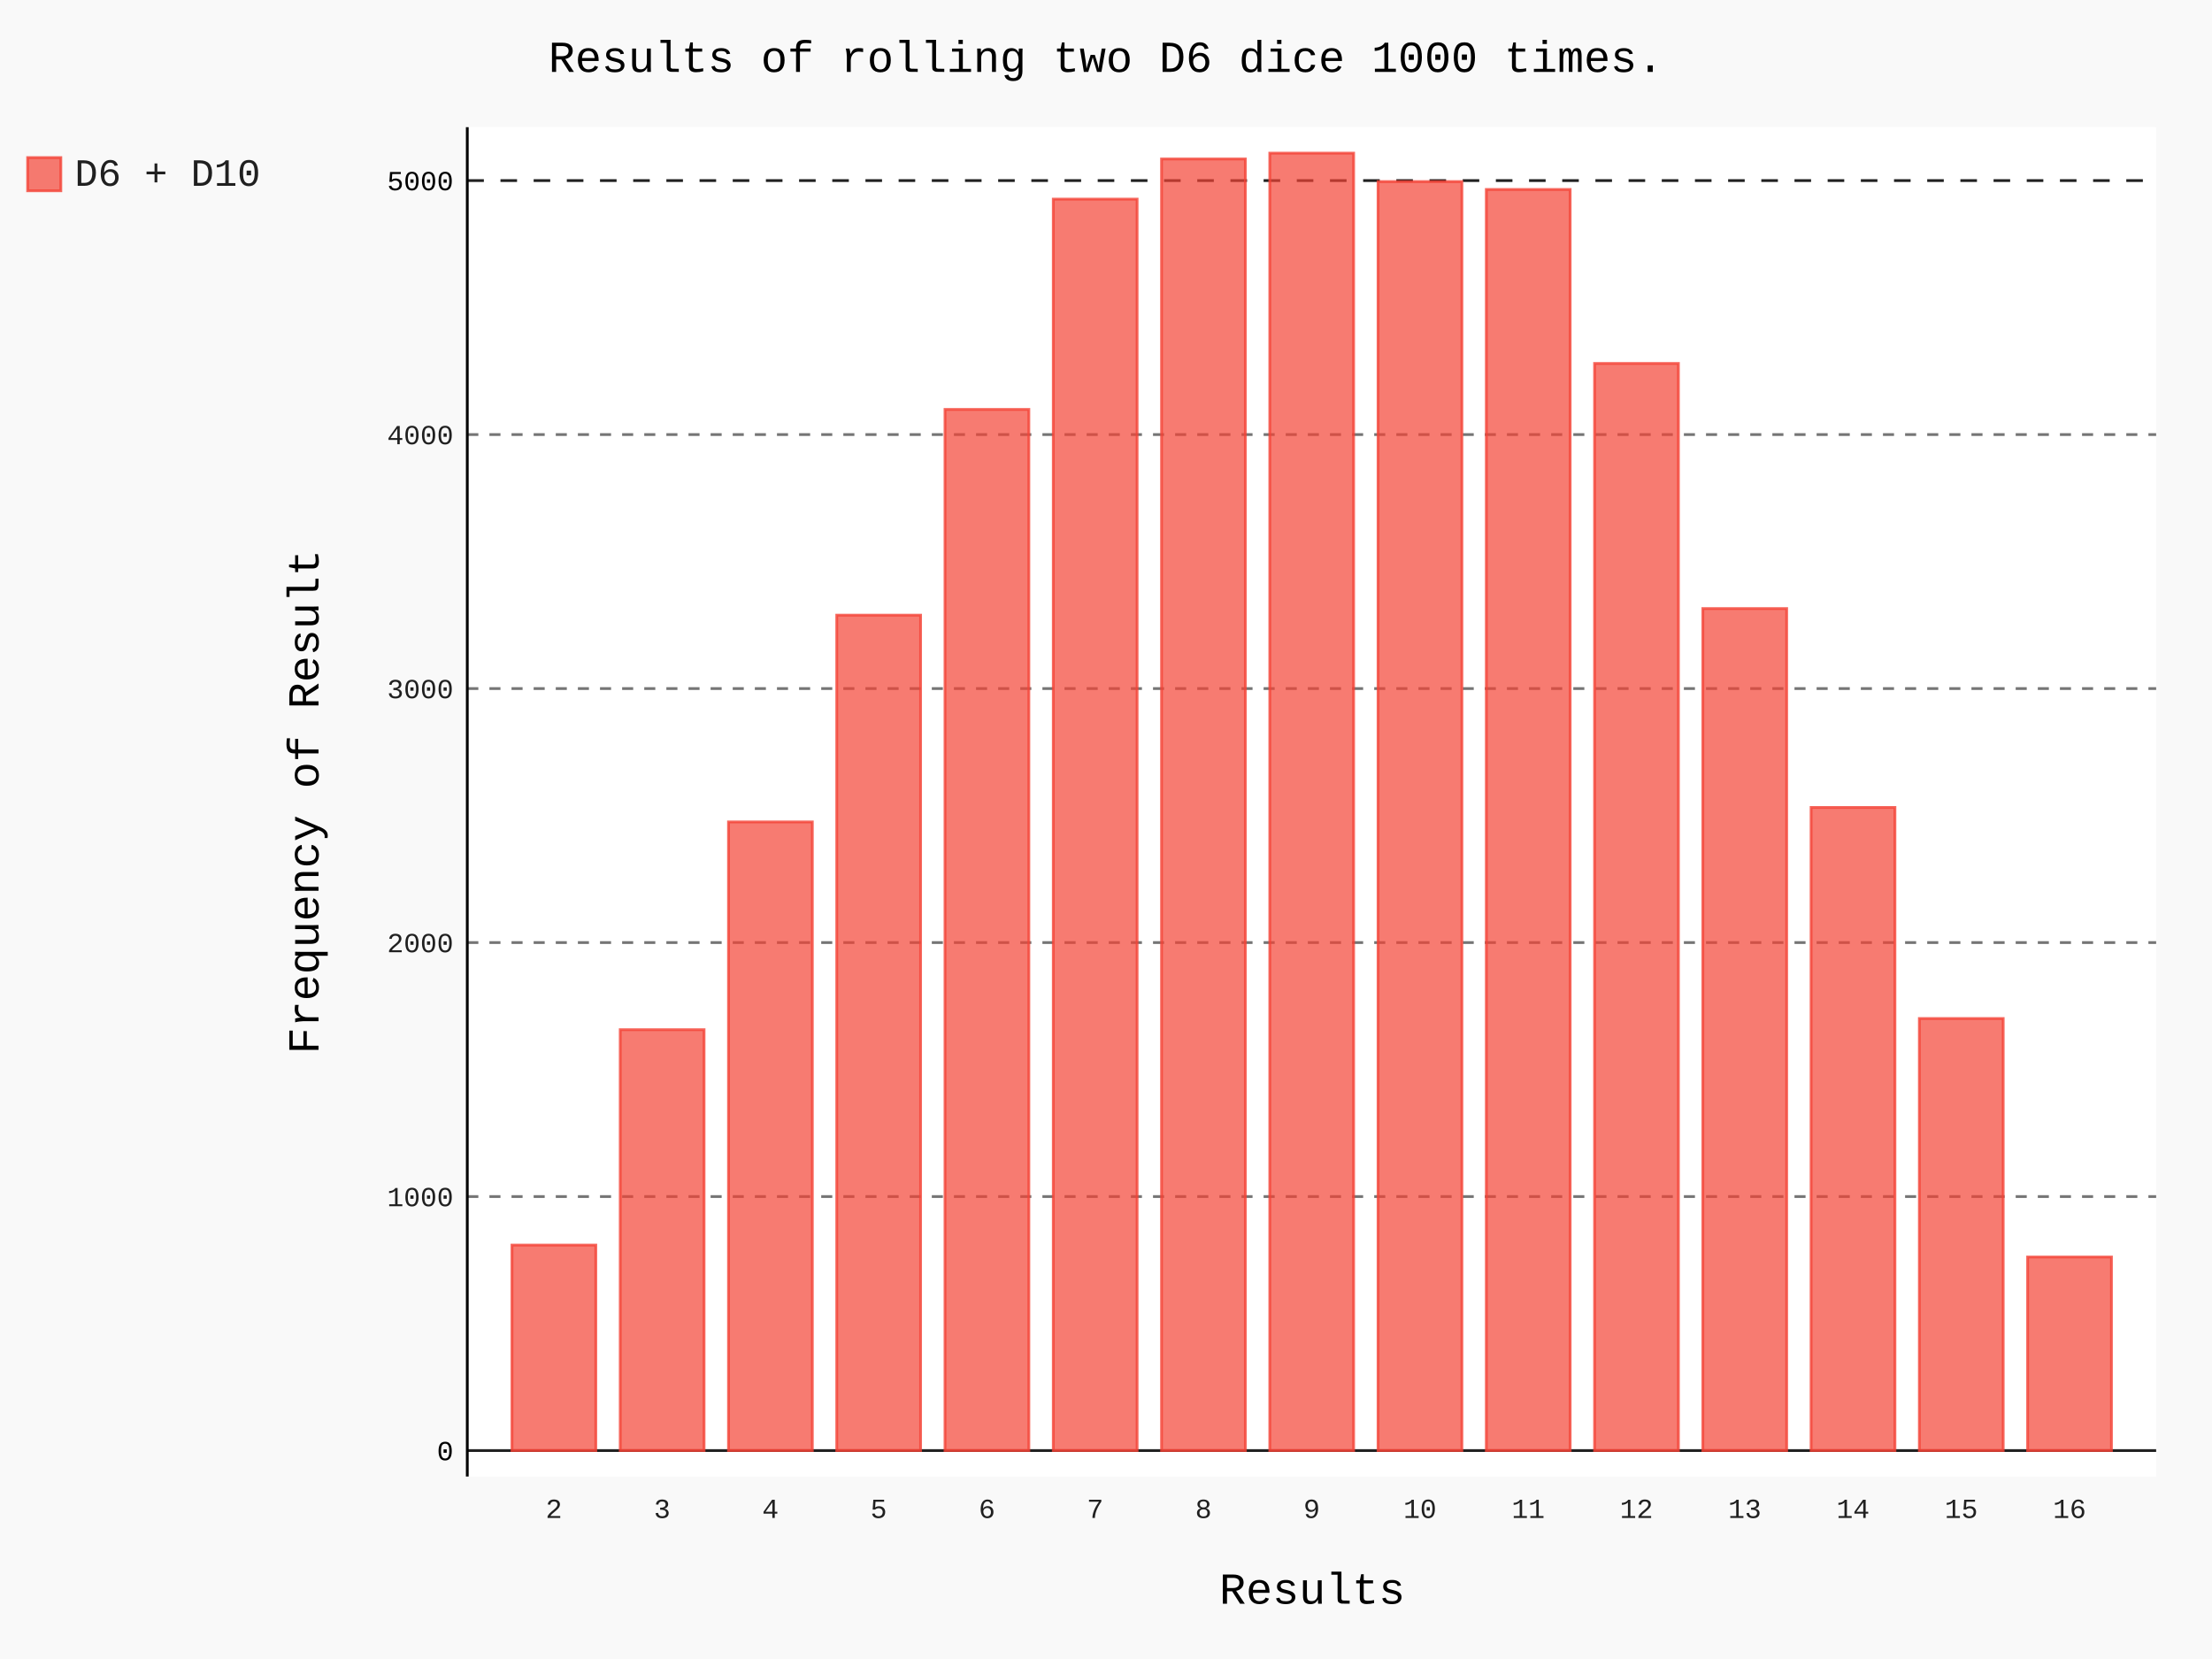
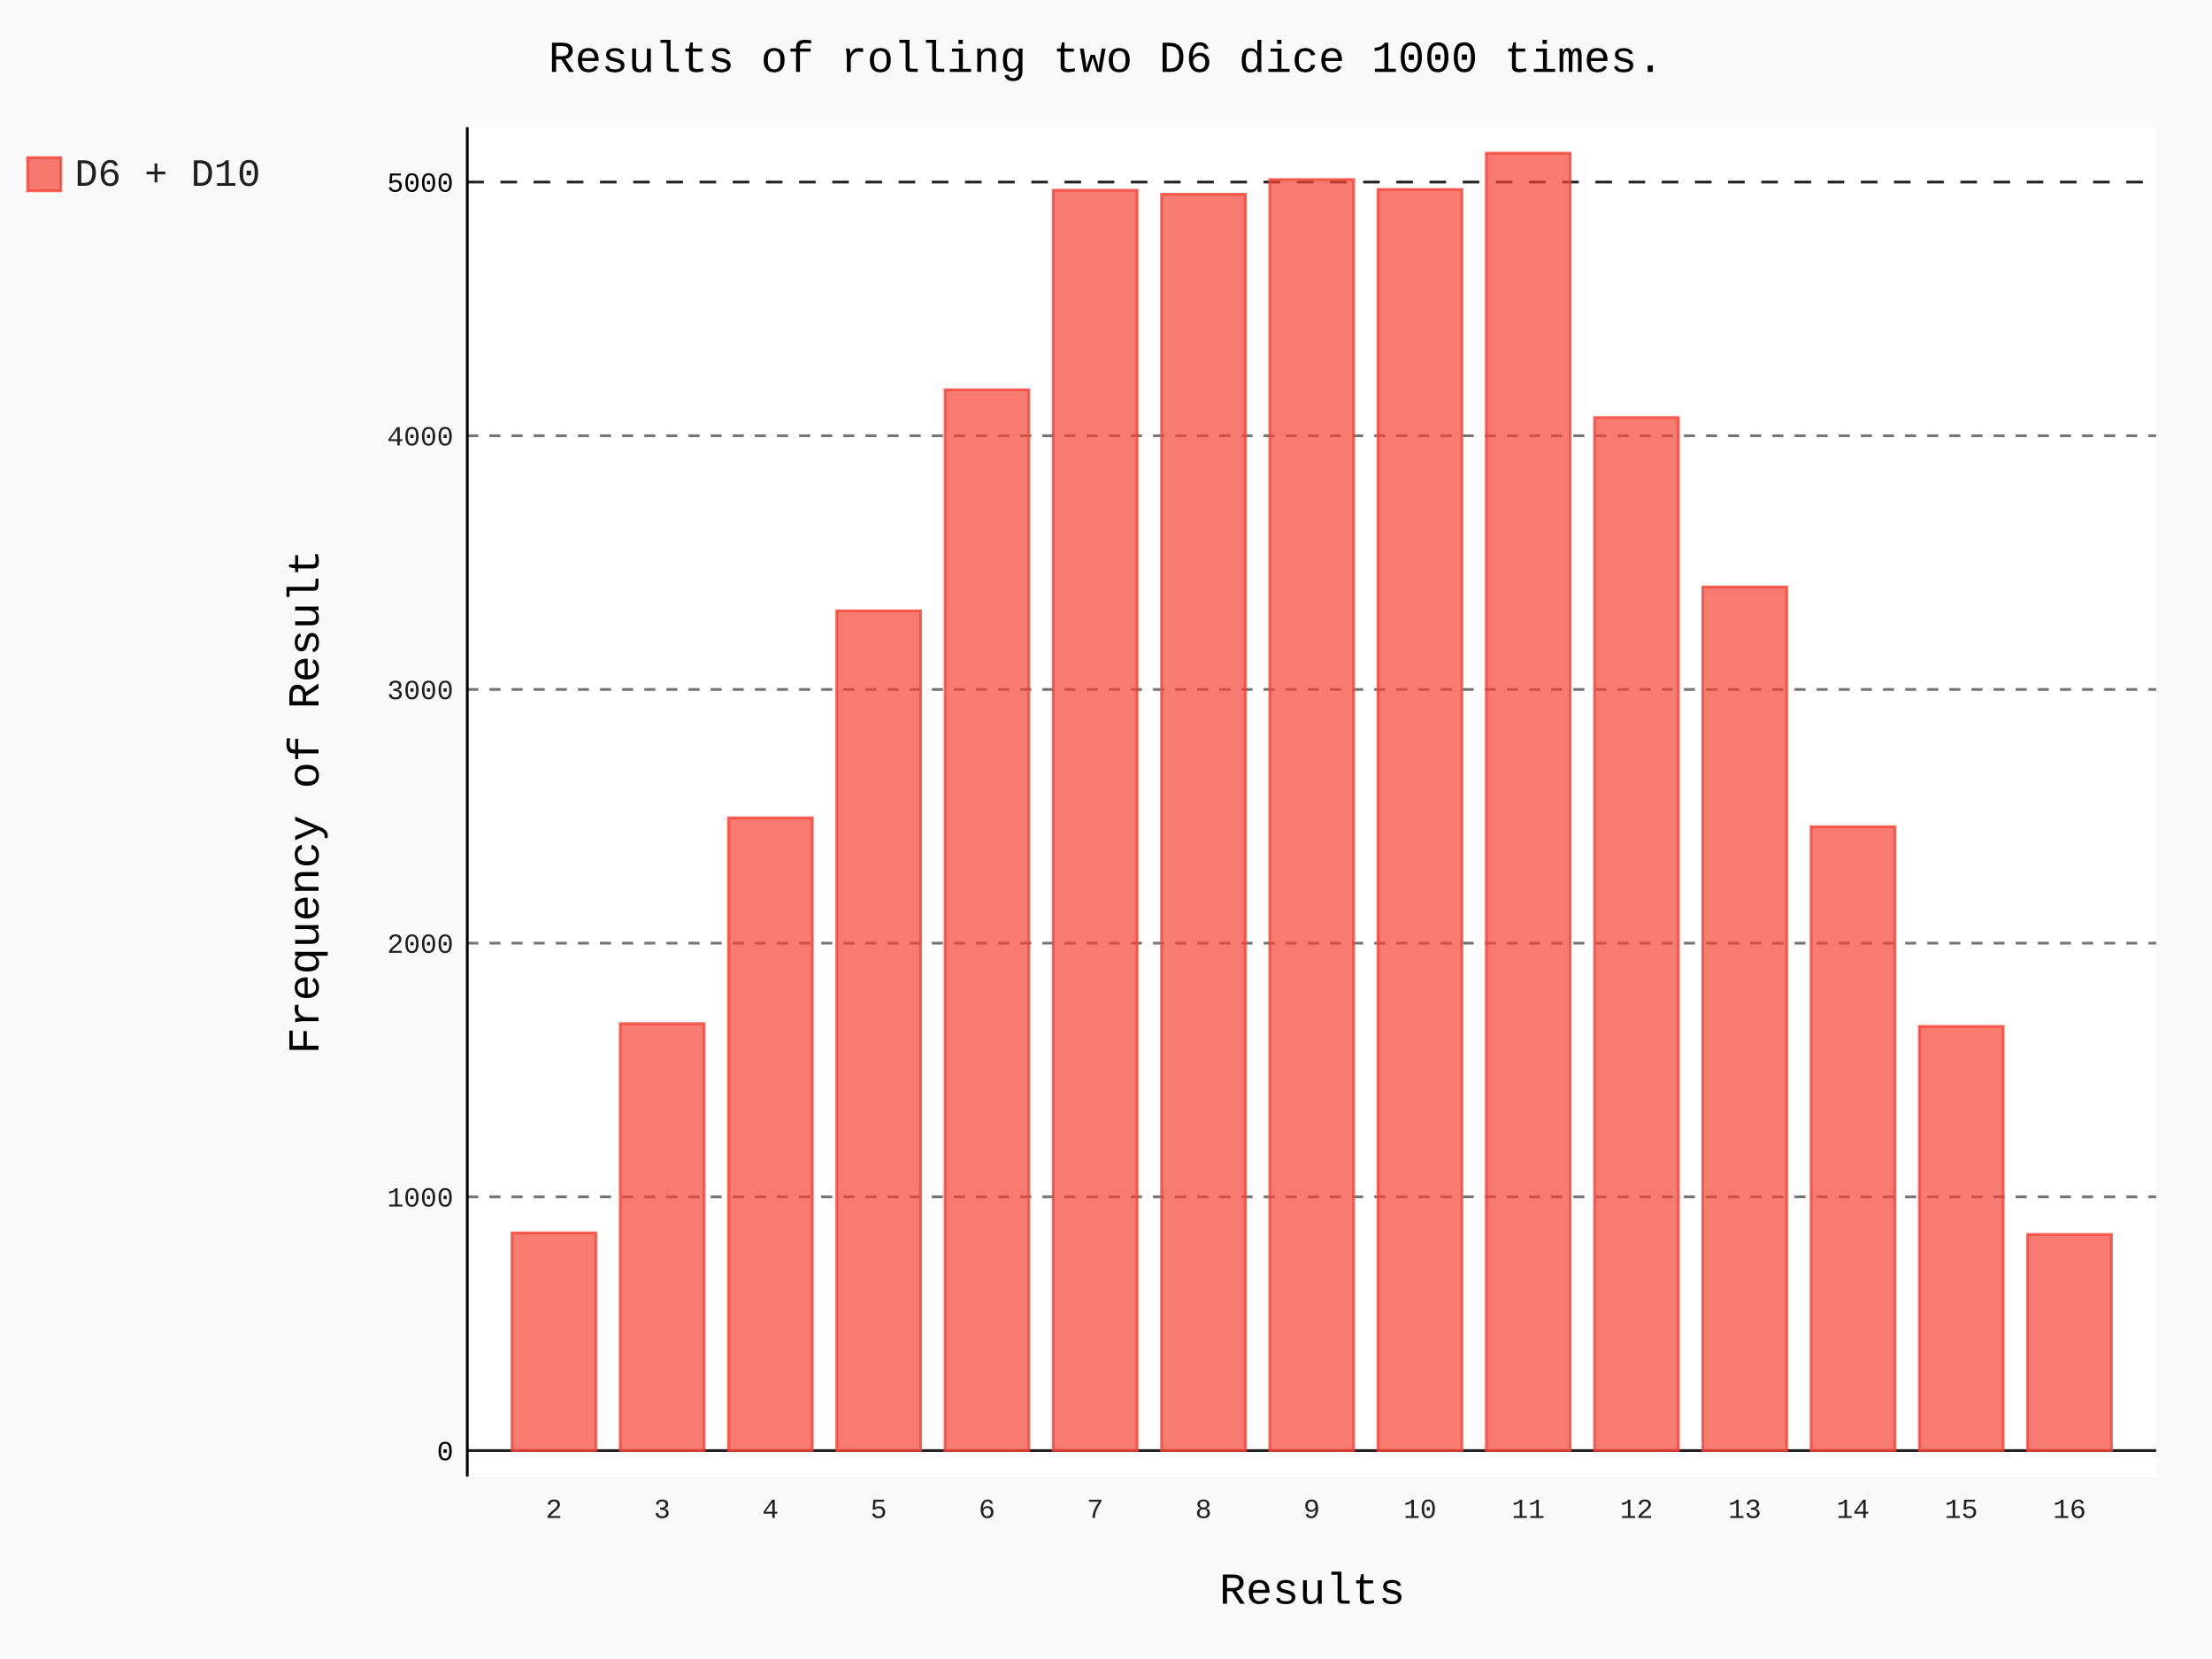
- <svg xmlns="http://www.w3.org/2000/svg" class="pygal-chart" id="chart-7585df03-1577-411b-b6ce-1601996f65ed" viewBox="0 0 800 600">
+ <svg xmlns="http://www.w3.org/2000/svg" class="pygal-chart" id="chart-5c71d147-781a-4fb2-b5cf-87409744375d" viewBox="0 0 800 600">
  <defs>
-     <style type="text/css">#chart-7585df03-1577-411b-b6ce-1601996f65ed{-webkit-user-select:none;-webkit-font-smoothing:antialiased;font-family:Consolas,"Liberation Mono",Menlo,Courier,monospace}#chart-7585df03-1577-411b-b6ce-1601996f65ed .title{font-family:Consolas,"Liberation Mono",Menlo,Courier,monospace;font-size:16px}#chart-7585df03-1577-411b-b6ce-1601996f65ed .legends .legend text{font-family:Consolas,"Liberation Mono",Menlo,Courier,monospace;font-size:14px}#chart-7585df03-1577-411b-b6ce-1601996f65ed .axis text{font-family:Consolas,"Liberation Mono",Menlo,Courier,monospace;font-size:10px}#chart-7585df03-1577-411b-b6ce-1601996f65ed .axis text.major{font-family:Consolas,"Liberation Mono",Menlo,Courier,monospace;font-size:10px}#chart-7585df03-1577-411b-b6ce-1601996f65ed .text-overlay text.value{font-family:Consolas,"Liberation Mono",Menlo,Courier,monospace;font-size:16px}#chart-7585df03-1577-411b-b6ce-1601996f65ed .text-overlay text.label{font-family:Consolas,"Liberation Mono",Menlo,Courier,monospace;font-size:10px}#chart-7585df03-1577-411b-b6ce-1601996f65ed .tooltip{font-family:Consolas,"Liberation Mono",Menlo,Courier,monospace;font-size:14px}#chart-7585df03-1577-411b-b6ce-1601996f65ed text.no_data{font-family:Consolas,"Liberation Mono",Menlo,Courier,monospace;font-size:64px}
- #chart-7585df03-1577-411b-b6ce-1601996f65ed{background-color:rgba(249,249,249,1)}#chart-7585df03-1577-411b-b6ce-1601996f65ed path,#chart-7585df03-1577-411b-b6ce-1601996f65ed line,#chart-7585df03-1577-411b-b6ce-1601996f65ed rect,#chart-7585df03-1577-411b-b6ce-1601996f65ed circle{-webkit-transition:150ms;-moz-transition:150ms;transition:150ms}#chart-7585df03-1577-411b-b6ce-1601996f65ed .graph &gt; .background{fill:rgba(249,249,249,1)}#chart-7585df03-1577-411b-b6ce-1601996f65ed .plot &gt; .background{fill:rgba(255,255,255,1)}#chart-7585df03-1577-411b-b6ce-1601996f65ed .graph{fill:rgba(0,0,0,.87)}#chart-7585df03-1577-411b-b6ce-1601996f65ed text.no_data{fill:rgba(0,0,0,1)}#chart-7585df03-1577-411b-b6ce-1601996f65ed .title{fill:rgba(0,0,0,1)}#chart-7585df03-1577-411b-b6ce-1601996f65ed .legends .legend text{fill:rgba(0,0,0,.87)}#chart-7585df03-1577-411b-b6ce-1601996f65ed .legends .legend:hover text{fill:rgba(0,0,0,1)}#chart-7585df03-1577-411b-b6ce-1601996f65ed .axis .line{stroke:rgba(0,0,0,1)}#chart-7585df03-1577-411b-b6ce-1601996f65ed .axis .guide.line{stroke:rgba(0,0,0,.54)}#chart-7585df03-1577-411b-b6ce-1601996f65ed .axis .major.line{stroke:rgba(0,0,0,.87)}#chart-7585df03-1577-411b-b6ce-1601996f65ed .axis text.major{fill:rgba(0,0,0,1)}#chart-7585df03-1577-411b-b6ce-1601996f65ed .axis.y .guides:hover .guide.line,#chart-7585df03-1577-411b-b6ce-1601996f65ed .line-graph .axis.x .guides:hover .guide.line,#chart-7585df03-1577-411b-b6ce-1601996f65ed .stackedline-graph .axis.x .guides:hover .guide.line,#chart-7585df03-1577-411b-b6ce-1601996f65ed .xy-graph .axis.x .guides:hover .guide.line{stroke:rgba(0,0,0,1)}#chart-7585df03-1577-411b-b6ce-1601996f65ed .axis .guides:hover text{fill:rgba(0,0,0,1)}#chart-7585df03-1577-411b-b6ce-1601996f65ed .reactive{fill-opacity:.7;stroke-opacity:.8}#chart-7585df03-1577-411b-b6ce-1601996f65ed .ci{stroke:rgba(0,0,0,.87)}#chart-7585df03-1577-411b-b6ce-1601996f65ed .reactive.active,#chart-7585df03-1577-411b-b6ce-1601996f65ed .active .reactive{fill-opacity:.8;stroke-opacity:.9;stroke-width:4}#chart-7585df03-1577-411b-b6ce-1601996f65ed .ci .reactive.active{stroke-width:1.5}#chart-7585df03-1577-411b-b6ce-1601996f65ed .series text{fill:rgba(0,0,0,1)}#chart-7585df03-1577-411b-b6ce-1601996f65ed .tooltip rect{fill:rgba(255,255,255,1);stroke:rgba(0,0,0,1);-webkit-transition:opacity 150ms;-moz-transition:opacity 150ms;transition:opacity 150ms}#chart-7585df03-1577-411b-b6ce-1601996f65ed .tooltip .label{fill:rgba(0,0,0,.87)}#chart-7585df03-1577-411b-b6ce-1601996f65ed .tooltip .label{fill:rgba(0,0,0,.87)}#chart-7585df03-1577-411b-b6ce-1601996f65ed .tooltip .legend{font-size:.8em;fill:rgba(0,0,0,.54)}#chart-7585df03-1577-411b-b6ce-1601996f65ed .tooltip .x_label{font-size:.6em;fill:rgba(0,0,0,1)}#chart-7585df03-1577-411b-b6ce-1601996f65ed .tooltip .xlink{font-size:.5em;text-decoration:underline}#chart-7585df03-1577-411b-b6ce-1601996f65ed .tooltip .value{font-size:1.5em}#chart-7585df03-1577-411b-b6ce-1601996f65ed .bound{font-size:.5em}#chart-7585df03-1577-411b-b6ce-1601996f65ed .max-value{font-size:.75em;fill:rgba(0,0,0,.54)}#chart-7585df03-1577-411b-b6ce-1601996f65ed .map-element{fill:rgba(255,255,255,1);stroke:rgba(0,0,0,.54) !important}#chart-7585df03-1577-411b-b6ce-1601996f65ed .map-element .reactive{fill-opacity:inherit;stroke-opacity:inherit}#chart-7585df03-1577-411b-b6ce-1601996f65ed .color-0,#chart-7585df03-1577-411b-b6ce-1601996f65ed .color-0 a:visited{stroke:#F44336;fill:#F44336}#chart-7585df03-1577-411b-b6ce-1601996f65ed .text-overlay .color-0 text{fill:black}
- #chart-7585df03-1577-411b-b6ce-1601996f65ed text.no_data{text-anchor:middle}#chart-7585df03-1577-411b-b6ce-1601996f65ed .guide.line{fill:none}#chart-7585df03-1577-411b-b6ce-1601996f65ed .centered{text-anchor:middle}#chart-7585df03-1577-411b-b6ce-1601996f65ed .title{text-anchor:middle}#chart-7585df03-1577-411b-b6ce-1601996f65ed .legends .legend text{fill-opacity:1}#chart-7585df03-1577-411b-b6ce-1601996f65ed .axis.x text{text-anchor:middle}#chart-7585df03-1577-411b-b6ce-1601996f65ed .axis.x:not(.web) text[transform]{text-anchor:start}#chart-7585df03-1577-411b-b6ce-1601996f65ed .axis.x:not(.web) text[transform].backwards{text-anchor:end}#chart-7585df03-1577-411b-b6ce-1601996f65ed .axis.y text{text-anchor:end}#chart-7585df03-1577-411b-b6ce-1601996f65ed .axis.y text[transform].backwards{text-anchor:start}#chart-7585df03-1577-411b-b6ce-1601996f65ed .axis.y2 text{text-anchor:start}#chart-7585df03-1577-411b-b6ce-1601996f65ed .axis.y2 text[transform].backwards{text-anchor:end}#chart-7585df03-1577-411b-b6ce-1601996f65ed .axis .guide.line{stroke-dasharray:4,4}#chart-7585df03-1577-411b-b6ce-1601996f65ed .axis .major.guide.line{stroke-dasharray:6,6}#chart-7585df03-1577-411b-b6ce-1601996f65ed .horizontal .axis.y .guide.line,#chart-7585df03-1577-411b-b6ce-1601996f65ed .horizontal .axis.y2 .guide.line,#chart-7585df03-1577-411b-b6ce-1601996f65ed .vertical .axis.x .guide.line{opacity:0}#chart-7585df03-1577-411b-b6ce-1601996f65ed .horizontal .axis.always_show .guide.line,#chart-7585df03-1577-411b-b6ce-1601996f65ed .vertical .axis.always_show .guide.line{opacity:1 !important}#chart-7585df03-1577-411b-b6ce-1601996f65ed .axis.y .guides:hover .guide.line,#chart-7585df03-1577-411b-b6ce-1601996f65ed .axis.y2 .guides:hover .guide.line,#chart-7585df03-1577-411b-b6ce-1601996f65ed .axis.x .guides:hover .guide.line{opacity:1}#chart-7585df03-1577-411b-b6ce-1601996f65ed .axis .guides:hover text{opacity:1}#chart-7585df03-1577-411b-b6ce-1601996f65ed .nofill{fill:none}#chart-7585df03-1577-411b-b6ce-1601996f65ed .subtle-fill{fill-opacity:.2}#chart-7585df03-1577-411b-b6ce-1601996f65ed .dot{stroke-width:1px;fill-opacity:1}#chart-7585df03-1577-411b-b6ce-1601996f65ed .dot.active{stroke-width:5px}#chart-7585df03-1577-411b-b6ce-1601996f65ed .dot.negative{fill:transparent}#chart-7585df03-1577-411b-b6ce-1601996f65ed text,#chart-7585df03-1577-411b-b6ce-1601996f65ed tspan{stroke:none !important}#chart-7585df03-1577-411b-b6ce-1601996f65ed .series text.active{opacity:1}#chart-7585df03-1577-411b-b6ce-1601996f65ed .tooltip rect{fill-opacity:.95;stroke-width:.5}#chart-7585df03-1577-411b-b6ce-1601996f65ed .tooltip text{fill-opacity:1}#chart-7585df03-1577-411b-b6ce-1601996f65ed .showable{visibility:hidden}#chart-7585df03-1577-411b-b6ce-1601996f65ed .showable.shown{visibility:visible}#chart-7585df03-1577-411b-b6ce-1601996f65ed .gauge-background{fill:rgba(229,229,229,1);stroke:none}#chart-7585df03-1577-411b-b6ce-1601996f65ed .bg-lines{stroke:rgba(249,249,249,1);stroke-width:2px}</style>
+     <style type="text/css">#chart-5c71d147-781a-4fb2-b5cf-87409744375d{-webkit-user-select:none;-webkit-font-smoothing:antialiased;font-family:Consolas,"Liberation Mono",Menlo,Courier,monospace}#chart-5c71d147-781a-4fb2-b5cf-87409744375d .title{font-family:Consolas,"Liberation Mono",Menlo,Courier,monospace;font-size:16px}#chart-5c71d147-781a-4fb2-b5cf-87409744375d .legends .legend text{font-family:Consolas,"Liberation Mono",Menlo,Courier,monospace;font-size:14px}#chart-5c71d147-781a-4fb2-b5cf-87409744375d .axis text{font-family:Consolas,"Liberation Mono",Menlo,Courier,monospace;font-size:10px}#chart-5c71d147-781a-4fb2-b5cf-87409744375d .axis text.major{font-family:Consolas,"Liberation Mono",Menlo,Courier,monospace;font-size:10px}#chart-5c71d147-781a-4fb2-b5cf-87409744375d .text-overlay text.value{font-family:Consolas,"Liberation Mono",Menlo,Courier,monospace;font-size:16px}#chart-5c71d147-781a-4fb2-b5cf-87409744375d .text-overlay text.label{font-family:Consolas,"Liberation Mono",Menlo,Courier,monospace;font-size:10px}#chart-5c71d147-781a-4fb2-b5cf-87409744375d .tooltip{font-family:Consolas,"Liberation Mono",Menlo,Courier,monospace;font-size:14px}#chart-5c71d147-781a-4fb2-b5cf-87409744375d text.no_data{font-family:Consolas,"Liberation Mono",Menlo,Courier,monospace;font-size:64px}
+ #chart-5c71d147-781a-4fb2-b5cf-87409744375d{background-color:rgba(249,249,249,1)}#chart-5c71d147-781a-4fb2-b5cf-87409744375d path,#chart-5c71d147-781a-4fb2-b5cf-87409744375d line,#chart-5c71d147-781a-4fb2-b5cf-87409744375d rect,#chart-5c71d147-781a-4fb2-b5cf-87409744375d circle{-webkit-transition:150ms;-moz-transition:150ms;transition:150ms}#chart-5c71d147-781a-4fb2-b5cf-87409744375d .graph &gt; .background{fill:rgba(249,249,249,1)}#chart-5c71d147-781a-4fb2-b5cf-87409744375d .plot &gt; .background{fill:rgba(255,255,255,1)}#chart-5c71d147-781a-4fb2-b5cf-87409744375d .graph{fill:rgba(0,0,0,.87)}#chart-5c71d147-781a-4fb2-b5cf-87409744375d text.no_data{fill:rgba(0,0,0,1)}#chart-5c71d147-781a-4fb2-b5cf-87409744375d .title{fill:rgba(0,0,0,1)}#chart-5c71d147-781a-4fb2-b5cf-87409744375d .legends .legend text{fill:rgba(0,0,0,.87)}#chart-5c71d147-781a-4fb2-b5cf-87409744375d .legends .legend:hover text{fill:rgba(0,0,0,1)}#chart-5c71d147-781a-4fb2-b5cf-87409744375d .axis .line{stroke:rgba(0,0,0,1)}#chart-5c71d147-781a-4fb2-b5cf-87409744375d .axis .guide.line{stroke:rgba(0,0,0,.54)}#chart-5c71d147-781a-4fb2-b5cf-87409744375d .axis .major.line{stroke:rgba(0,0,0,.87)}#chart-5c71d147-781a-4fb2-b5cf-87409744375d .axis text.major{fill:rgba(0,0,0,1)}#chart-5c71d147-781a-4fb2-b5cf-87409744375d .axis.y .guides:hover .guide.line,#chart-5c71d147-781a-4fb2-b5cf-87409744375d .line-graph .axis.x .guides:hover .guide.line,#chart-5c71d147-781a-4fb2-b5cf-87409744375d .stackedline-graph .axis.x .guides:hover .guide.line,#chart-5c71d147-781a-4fb2-b5cf-87409744375d .xy-graph .axis.x .guides:hover .guide.line{stroke:rgba(0,0,0,1)}#chart-5c71d147-781a-4fb2-b5cf-87409744375d .axis .guides:hover text{fill:rgba(0,0,0,1)}#chart-5c71d147-781a-4fb2-b5cf-87409744375d .reactive{fill-opacity:.7;stroke-opacity:.8}#chart-5c71d147-781a-4fb2-b5cf-87409744375d .ci{stroke:rgba(0,0,0,.87)}#chart-5c71d147-781a-4fb2-b5cf-87409744375d .reactive.active,#chart-5c71d147-781a-4fb2-b5cf-87409744375d .active .reactive{fill-opacity:.8;stroke-opacity:.9;stroke-width:4}#chart-5c71d147-781a-4fb2-b5cf-87409744375d .ci .reactive.active{stroke-width:1.5}#chart-5c71d147-781a-4fb2-b5cf-87409744375d .series text{fill:rgba(0,0,0,1)}#chart-5c71d147-781a-4fb2-b5cf-87409744375d .tooltip rect{fill:rgba(255,255,255,1);stroke:rgba(0,0,0,1);-webkit-transition:opacity 150ms;-moz-transition:opacity 150ms;transition:opacity 150ms}#chart-5c71d147-781a-4fb2-b5cf-87409744375d .tooltip .label{fill:rgba(0,0,0,.87)}#chart-5c71d147-781a-4fb2-b5cf-87409744375d .tooltip .label{fill:rgba(0,0,0,.87)}#chart-5c71d147-781a-4fb2-b5cf-87409744375d .tooltip .legend{font-size:.8em;fill:rgba(0,0,0,.54)}#chart-5c71d147-781a-4fb2-b5cf-87409744375d .tooltip .x_label{font-size:.6em;fill:rgba(0,0,0,1)}#chart-5c71d147-781a-4fb2-b5cf-87409744375d .tooltip .xlink{font-size:.5em;text-decoration:underline}#chart-5c71d147-781a-4fb2-b5cf-87409744375d .tooltip .value{font-size:1.5em}#chart-5c71d147-781a-4fb2-b5cf-87409744375d .bound{font-size:.5em}#chart-5c71d147-781a-4fb2-b5cf-87409744375d .max-value{font-size:.75em;fill:rgba(0,0,0,.54)}#chart-5c71d147-781a-4fb2-b5cf-87409744375d .map-element{fill:rgba(255,255,255,1);stroke:rgba(0,0,0,.54) !important}#chart-5c71d147-781a-4fb2-b5cf-87409744375d .map-element .reactive{fill-opacity:inherit;stroke-opacity:inherit}#chart-5c71d147-781a-4fb2-b5cf-87409744375d .color-0,#chart-5c71d147-781a-4fb2-b5cf-87409744375d .color-0 a:visited{stroke:#F44336;fill:#F44336}#chart-5c71d147-781a-4fb2-b5cf-87409744375d .text-overlay .color-0 text{fill:black}
+ #chart-5c71d147-781a-4fb2-b5cf-87409744375d text.no_data{text-anchor:middle}#chart-5c71d147-781a-4fb2-b5cf-87409744375d .guide.line{fill:none}#chart-5c71d147-781a-4fb2-b5cf-87409744375d .centered{text-anchor:middle}#chart-5c71d147-781a-4fb2-b5cf-87409744375d .title{text-anchor:middle}#chart-5c71d147-781a-4fb2-b5cf-87409744375d .legends .legend text{fill-opacity:1}#chart-5c71d147-781a-4fb2-b5cf-87409744375d .axis.x text{text-anchor:middle}#chart-5c71d147-781a-4fb2-b5cf-87409744375d .axis.x:not(.web) text[transform]{text-anchor:start}#chart-5c71d147-781a-4fb2-b5cf-87409744375d .axis.x:not(.web) text[transform].backwards{text-anchor:end}#chart-5c71d147-781a-4fb2-b5cf-87409744375d .axis.y text{text-anchor:end}#chart-5c71d147-781a-4fb2-b5cf-87409744375d .axis.y text[transform].backwards{text-anchor:start}#chart-5c71d147-781a-4fb2-b5cf-87409744375d .axis.y2 text{text-anchor:start}#chart-5c71d147-781a-4fb2-b5cf-87409744375d .axis.y2 text[transform].backwards{text-anchor:end}#chart-5c71d147-781a-4fb2-b5cf-87409744375d .axis .guide.line{stroke-dasharray:4,4}#chart-5c71d147-781a-4fb2-b5cf-87409744375d .axis .major.guide.line{stroke-dasharray:6,6}#chart-5c71d147-781a-4fb2-b5cf-87409744375d .horizontal .axis.y .guide.line,#chart-5c71d147-781a-4fb2-b5cf-87409744375d .horizontal .axis.y2 .guide.line,#chart-5c71d147-781a-4fb2-b5cf-87409744375d .vertical .axis.x .guide.line{opacity:0}#chart-5c71d147-781a-4fb2-b5cf-87409744375d .horizontal .axis.always_show .guide.line,#chart-5c71d147-781a-4fb2-b5cf-87409744375d .vertical .axis.always_show .guide.line{opacity:1 !important}#chart-5c71d147-781a-4fb2-b5cf-87409744375d .axis.y .guides:hover .guide.line,#chart-5c71d147-781a-4fb2-b5cf-87409744375d .axis.y2 .guides:hover .guide.line,#chart-5c71d147-781a-4fb2-b5cf-87409744375d .axis.x .guides:hover .guide.line{opacity:1}#chart-5c71d147-781a-4fb2-b5cf-87409744375d .axis .guides:hover text{opacity:1}#chart-5c71d147-781a-4fb2-b5cf-87409744375d .nofill{fill:none}#chart-5c71d147-781a-4fb2-b5cf-87409744375d .subtle-fill{fill-opacity:.2}#chart-5c71d147-781a-4fb2-b5cf-87409744375d .dot{stroke-width:1px;fill-opacity:1}#chart-5c71d147-781a-4fb2-b5cf-87409744375d .dot.active{stroke-width:5px}#chart-5c71d147-781a-4fb2-b5cf-87409744375d .dot.negative{fill:transparent}#chart-5c71d147-781a-4fb2-b5cf-87409744375d text,#chart-5c71d147-781a-4fb2-b5cf-87409744375d tspan{stroke:none !important}#chart-5c71d147-781a-4fb2-b5cf-87409744375d .series text.active{opacity:1}#chart-5c71d147-781a-4fb2-b5cf-87409744375d .tooltip rect{fill-opacity:.95;stroke-width:.5}#chart-5c71d147-781a-4fb2-b5cf-87409744375d .tooltip text{fill-opacity:1}#chart-5c71d147-781a-4fb2-b5cf-87409744375d .showable{visibility:hidden}#chart-5c71d147-781a-4fb2-b5cf-87409744375d .showable.shown{visibility:visible}#chart-5c71d147-781a-4fb2-b5cf-87409744375d .gauge-background{fill:rgba(229,229,229,1);stroke:none}#chart-5c71d147-781a-4fb2-b5cf-87409744375d .bg-lines{stroke:rgba(249,249,249,1);stroke-width:2px}</style>
  </defs>
  <g class="graph bar-graph vertical">
    <rect class="background" height="600" width="800" x="0" y="0" />
    <g class="plot" transform="translate(169, 46)">
      <rect class="background" height="488" width="610.8" x="0" y="0" />
      <g class="axis y always_show">
        <g class="guides">
          <path class="axis major line" d="M0 478.615 h610.8" />
          <text class="major" x="-5" y="482.115">0</text>
        </g>
        <g class="guides">
-           <path class="guide line" d="M0 386.753 h610.8" />
-           <text class="" x="-5" y="390.253">1000</text>
+           <path class="guide line" d="M0 386.861 h610.8" />
+           <text class="" x="-5" y="390.361">1000</text>
        </g>
        <g class="guides">
-           <path class="guide line" d="M0 294.892 h610.8" />
-           <text class="" x="-5" y="298.392">2000</text>
+           <path class="guide line" d="M0 295.107 h610.8" />
+           <text class="" x="-5" y="298.607">2000</text>
        </g>
        <g class="guides">
-           <path class="guide line" d="M0 203.03 h610.8" />
-           <text class="" x="-5" y="206.53">3000</text>
+           <path class="guide line" d="M0 203.353 h610.8" />
+           <text class="" x="-5" y="206.853">3000</text>
        </g>
        <g class="guides">
-           <path class="guide line" d="M0 111.168 h610.8" />
-           <text class="" x="-5" y="114.668">4000</text>
+           <path class="guide line" d="M0 111.599 h610.8" />
+           <text class="" x="-5" y="115.099">4000</text>
        </g>
        <g class="guides">
-           <path class="major guide line" d="M0 19.306 h610.8" />
-           <text class="major" x="-5" y="22.806">5000</text>
+           <path class="major guide line" d="M0 19.845 h610.8" />
+           <text class="major" x="-5" y="23.345">5000</text>
        </g>
      </g>
      <g class="axis x">
        <path class="line" d="M0 0 v488" />
        <g class="guides">
          <path class="guide line" d="M31.323 0 v488" />
          <text class="" x="31.323" y="503.0">2</text>
        </g>
        <g class="guides">
          <path class="guide line" d="M70.477 0 v488" />
          <text class="" x="70.477" y="503.0">3</text>
        </g>
        <g class="guides">
          <path class="guide line" d="M109.631 0 v488" />
          <text class="" x="109.631" y="503.0">4</text>
        </g>
        <g class="guides">
          <path class="guide line" d="M148.785 0 v488" />
          <text class="" x="148.785" y="503.0">5</text>
        </g>
        <g class="guides">
          <path class="guide line" d="M187.938 0 v488" />
          <text class="" x="187.938" y="503.0">6</text>
        </g>
        <g class="guides">
          <path class="guide line" d="M227.092 0 v488" />
          <text class="" x="227.092" y="503.0">7</text>
        </g>
        <g class="guides">
          <path class="guide line" d="M266.246 0 v488" />
          <text class="" x="266.246" y="503.0">8</text>
        </g>
        <g class="guides">
          <path class="guide line" d="M305.4 0 v488" />
          <text class="" x="305.4" y="503.0">9</text>
        </g>
        <g class="guides">
          <path class="guide line" d="M344.554 0 v488" />
          <text class="" x="344.554" y="503.0">10</text>
        </g>
        <g class="guides">
          <path class="guide line" d="M383.708 0 v488" />
          <text class="" x="383.708" y="503.0">11</text>
        </g>
        <g class="guides">
          <path class="guide line" d="M422.862 0 v488" />
          <text class="" x="422.862" y="503.0">12</text>
        </g>
        <g class="guides">
          <path class="guide line" d="M462.015 0 v488" />
          <text class="" x="462.015" y="503.0">13</text>
        </g>
        <g class="guides">
          <path class="guide line" d="M501.169 0 v488" />
          <text class="" x="501.169" y="503.0">14</text>
        </g>
        <g class="guides">
          <path class="guide line" d="M540.323 0 v488" />
          <text class="" x="540.323" y="503.0">15</text>
        </g>
        <g class="guides">
          <path class="guide line" d="M579.477 0 v488" />
          <text class="" x="579.477" y="503.0">16</text>
        </g>
      </g>
      <g class="series serie-0 color-0">
        <g class="bars">
          <g class="bar">
-             <rect class="rect reactive tooltip-trigger" height="74.316" rx="0" ry="0" width="30.321" x="16.163" y="404.299" />
+             <rect class="rect reactive tooltip-trigger" height="78.725" rx="0" ry="0" width="30.321" x="16.163" y="399.89" />
          </g>
          <g class="bar">
-             <rect class="rect reactive tooltip-trigger" height="152.215" rx="0" ry="0" width="30.321" x="55.317" y="326.4" />
+             <rect class="rect reactive tooltip-trigger" height="154.422" rx="0" ry="0" width="30.321" x="55.317" y="324.193" />
          </g>
          <g class="bar">
-             <rect class="rect reactive tooltip-trigger" height="227.358" rx="0" ry="0" width="30.321" x="94.47" y="251.257" />
+             <rect class="rect reactive tooltip-trigger" height="228.835" rx="0" ry="0" width="30.321" x="94.47" y="249.781" />
          </g>
          <g class="bar">
-             <rect class="rect reactive tooltip-trigger" height="302.134" rx="0" ry="0" width="30.321" x="133.624" y="176.481" />
+             <rect class="rect reactive tooltip-trigger" height="303.706" rx="0" ry="0" width="30.321" x="133.624" y="174.909" />
          </g>
          <g class="bar">
-             <rect class="rect reactive tooltip-trigger" height="376.542" rx="0" ry="0" width="30.321" x="172.778" y="102.073" />
+             <rect class="rect reactive tooltip-trigger" height="383.624" rx="0" ry="0" width="30.321" x="172.778" y="94.991" />
          </g>
          <g class="bar">
-             <rect class="rect reactive tooltip-trigger" height="452.604" rx="0" ry="0" width="30.321" x="211.932" y="26.012" />
+             <rect class="rect reactive tooltip-trigger" height="455.835" rx="0" ry="0" width="30.321" x="211.932" y="22.781" />
          </g>
          <g class="bar">
-             <rect class="rect reactive tooltip-trigger" height="467.118" rx="0" ry="0" width="30.321" x="251.086" y="11.497" />
+             <rect class="rect reactive tooltip-trigger" height="454.367" rx="0" ry="0" width="30.321" x="251.086" y="24.249" />
          </g>
          <g class="bar">
-             <rect class="rect reactive tooltip-trigger" height="469.231" rx="0" ry="0" width="30.321" x="290.24" y="9.385" />
+             <rect class="rect reactive tooltip-trigger" height="459.688" rx="0" ry="0" width="30.321" x="290.24" y="18.927" />
          </g>
          <g class="bar">
-             <rect class="rect reactive tooltip-trigger" height="458.942" rx="0" ry="0" width="30.321" x="329.393" y="19.673" />
+             <rect class="rect reactive tooltip-trigger" height="456.11" rx="0" ry="0" width="30.321" x="329.393" y="22.505" />
          </g>
          <g class="bar">
-             <rect class="rect reactive tooltip-trigger" height="456.095" rx="0" ry="0" width="30.321" x="368.547" y="22.521" />
+             <rect class="rect reactive tooltip-trigger" height="469.231" rx="0" ry="0" width="30.321" x="368.547" y="9.385" />
          </g>
          <g class="bar">
-             <rect class="rect reactive tooltip-trigger" height="393.169" rx="0" ry="0" width="30.321" x="407.701" y="85.446" />
+             <rect class="rect reactive tooltip-trigger" height="373.623" rx="0" ry="0" width="30.321" x="407.701" y="104.992" />
          </g>
          <g class="bar">
-             <rect class="rect reactive tooltip-trigger" height="304.522" rx="0" ry="0" width="30.321" x="446.855" y="174.093" />
+             <rect class="rect reactive tooltip-trigger" height="312.331" rx="0" ry="0" width="30.321" x="446.855" y="166.284" />
          </g>
          <g class="bar">
-             <rect class="rect reactive tooltip-trigger" height="232.594" rx="0" ry="0" width="30.321" x="486.009" y="246.021" />
+             <rect class="rect reactive tooltip-trigger" height="225.623" rx="0" ry="0" width="30.321" x="486.009" y="252.992" />
          </g>
          <g class="bar">
-             <rect class="rect reactive tooltip-trigger" height="156.257" rx="0" ry="0" width="30.321" x="525.163" y="322.358" />
+             <rect class="rect reactive tooltip-trigger" height="153.413" rx="0" ry="0" width="30.321" x="525.163" y="325.202" />
          </g>
          <g class="bar">
-             <rect class="rect reactive tooltip-trigger" height="69.999" rx="0" ry="0" width="30.321" x="564.317" y="408.617" />
+             <rect class="rect reactive tooltip-trigger" height="78.175" rx="0" ry="0" width="30.321" x="564.317" y="400.441" />
          </g>
        </g>
      </g>
    </g>
    <g class="titles">
      <text class="title plot_title" x="400.0" y="26">Results of rolling two D6 dice 1000 times.</text>
      <text class="title" x="474.6" y="580">Results</text>
      <text class="title" transform="rotate(-90 89.2 290)" x="89.2" y="316.0">Frequency of Result</text>
    </g>
    <g class="plot overlay" transform="translate(169, 46)">
      <g class="series serie-0 color-0" />
    </g>
    <g class="plot text-overlay" transform="translate(169, 46)">
      <g class="series serie-0 color-0" />
    </g>
    <g class="plot tooltip-overlay" transform="translate(169, 46)">
      <g class="tooltip" style="opacity: 0" transform="translate(0 0)">
        <rect class="tooltip-box" height="0" rx="0" ry="0" width="0" />
        <g class="text" />
      </g>
    </g>
    <g class="legends" transform="translate(10, 56)">
      <g class="legend reactive activate-serie" id="activate-serie-0">
        <rect class="color-0 reactive" height="12" width="12" x="0.0" y="1.0" />
        <text x="17.0" y="11.2">D6 + D10</text>
      </g>
    </g>
    <g class="legends" transform="translate(790, 56)" />
  </g>
</svg>
